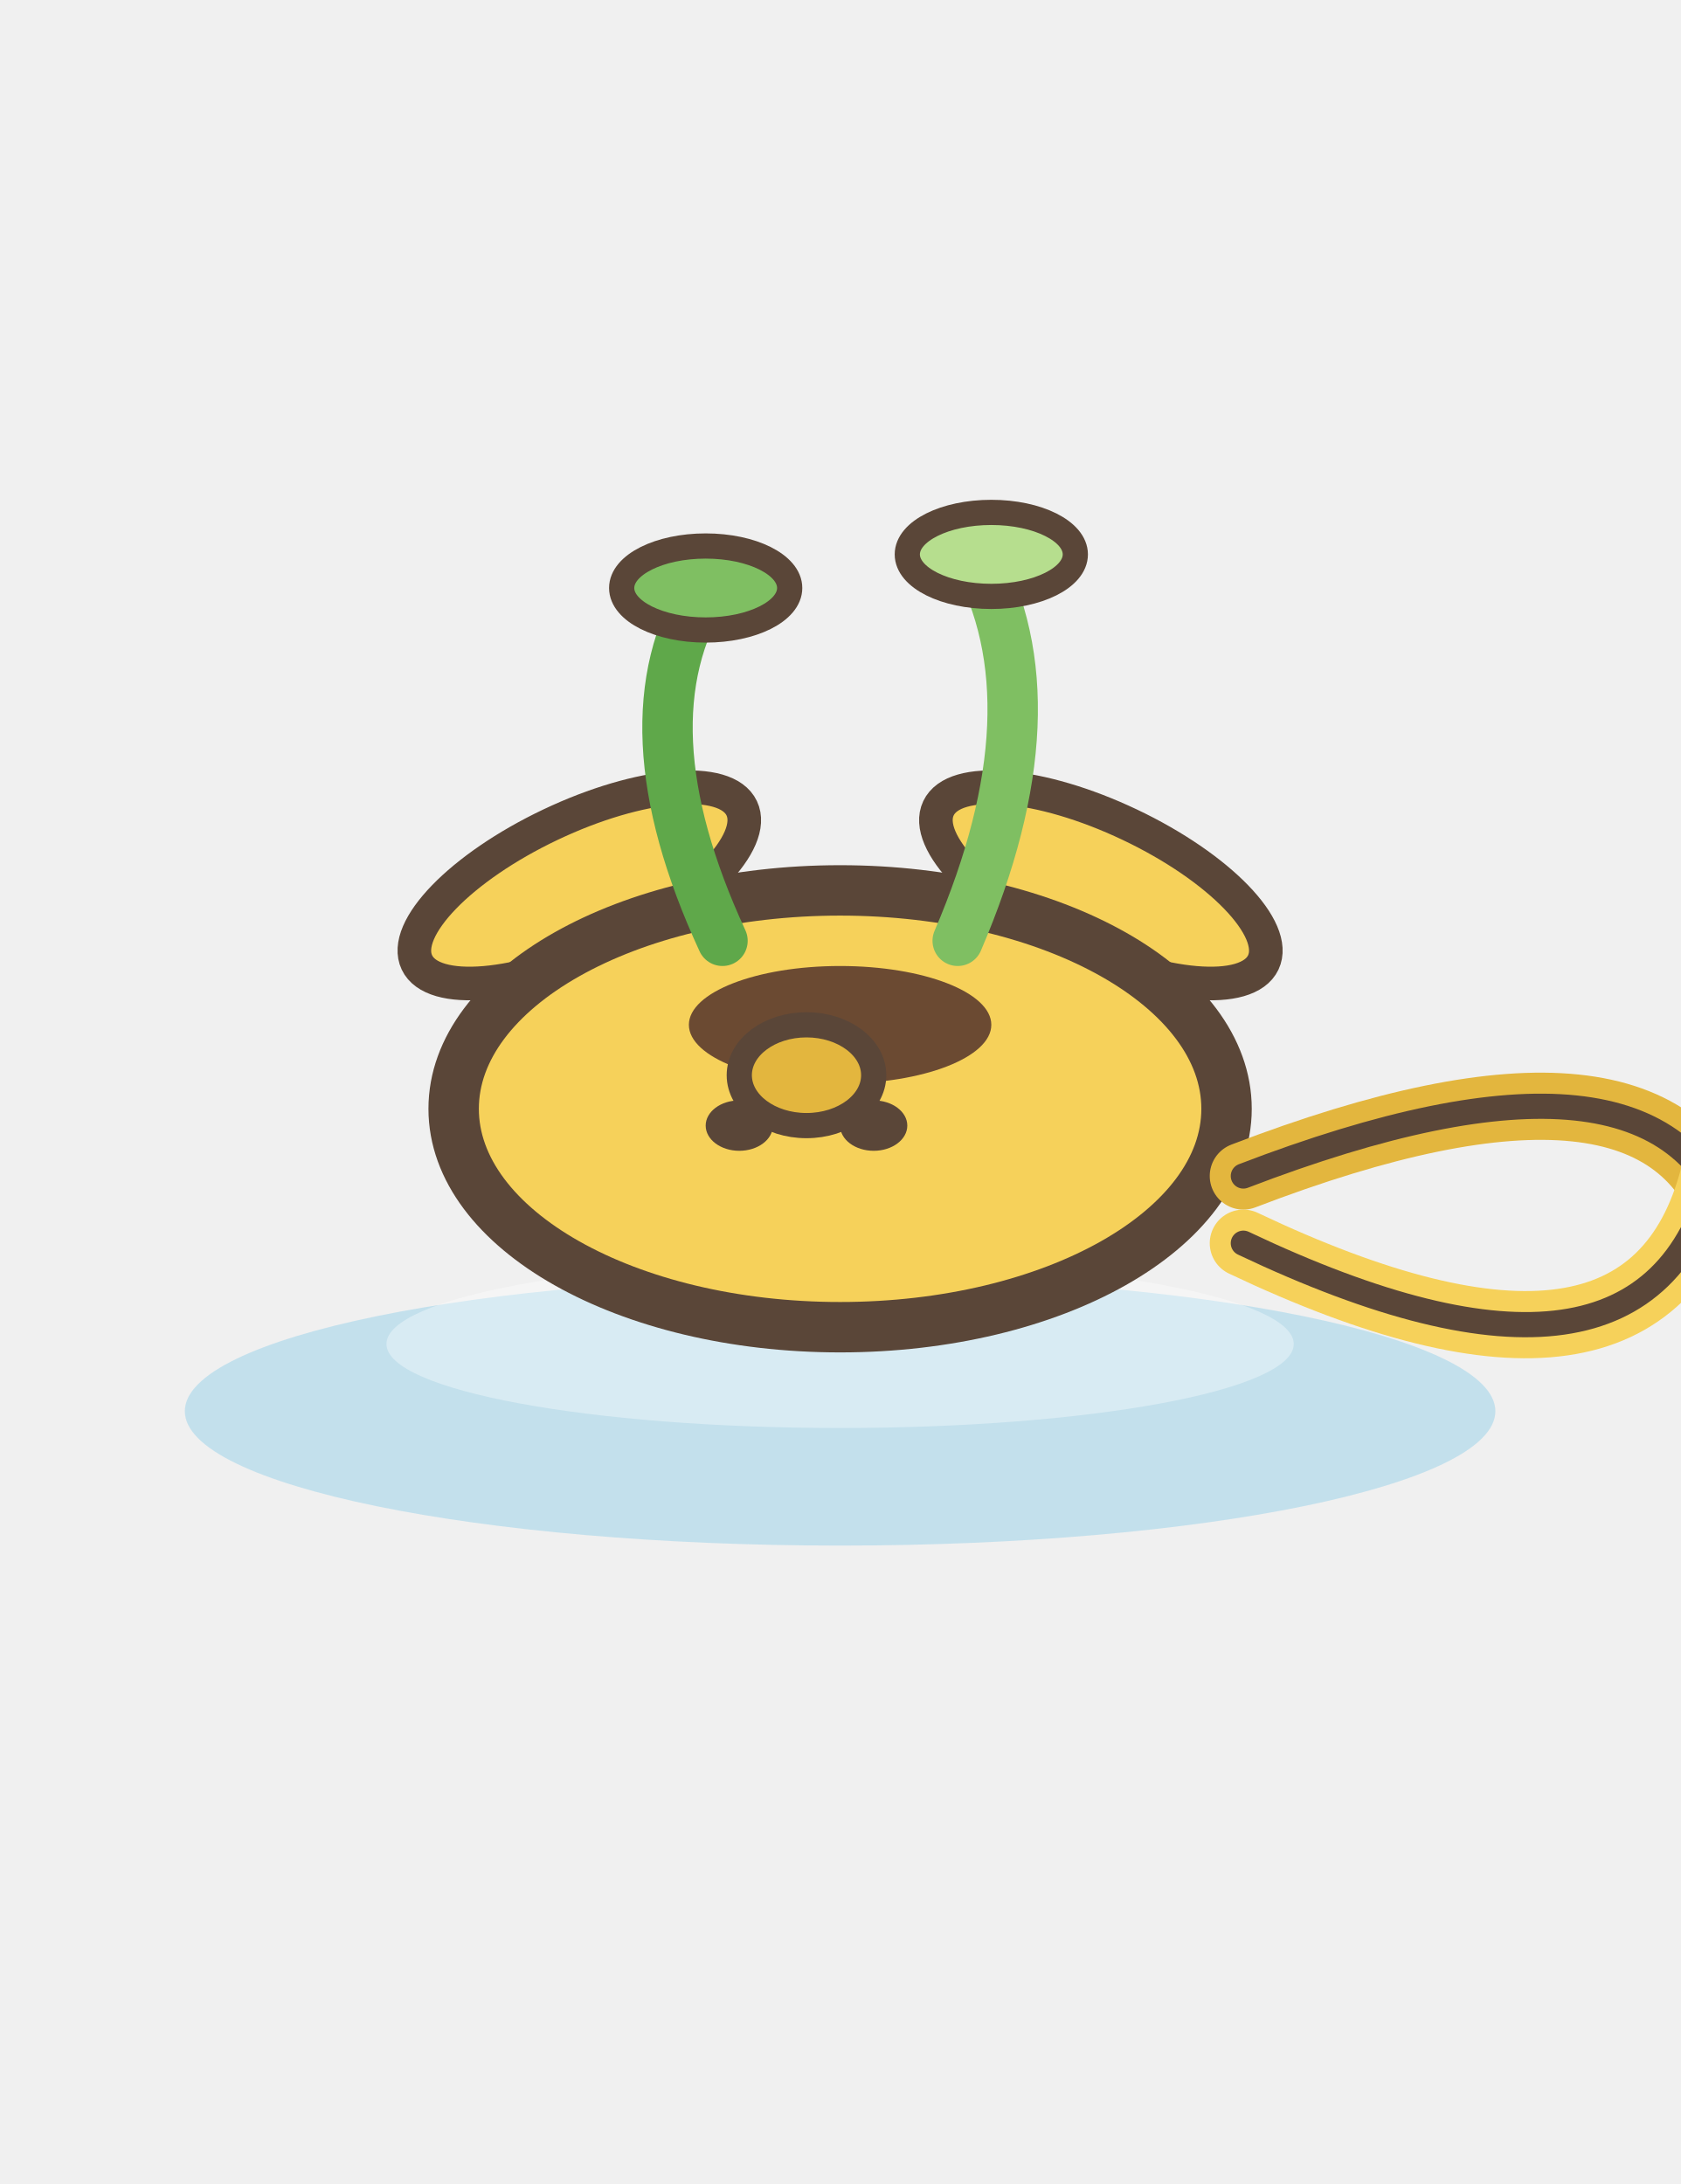
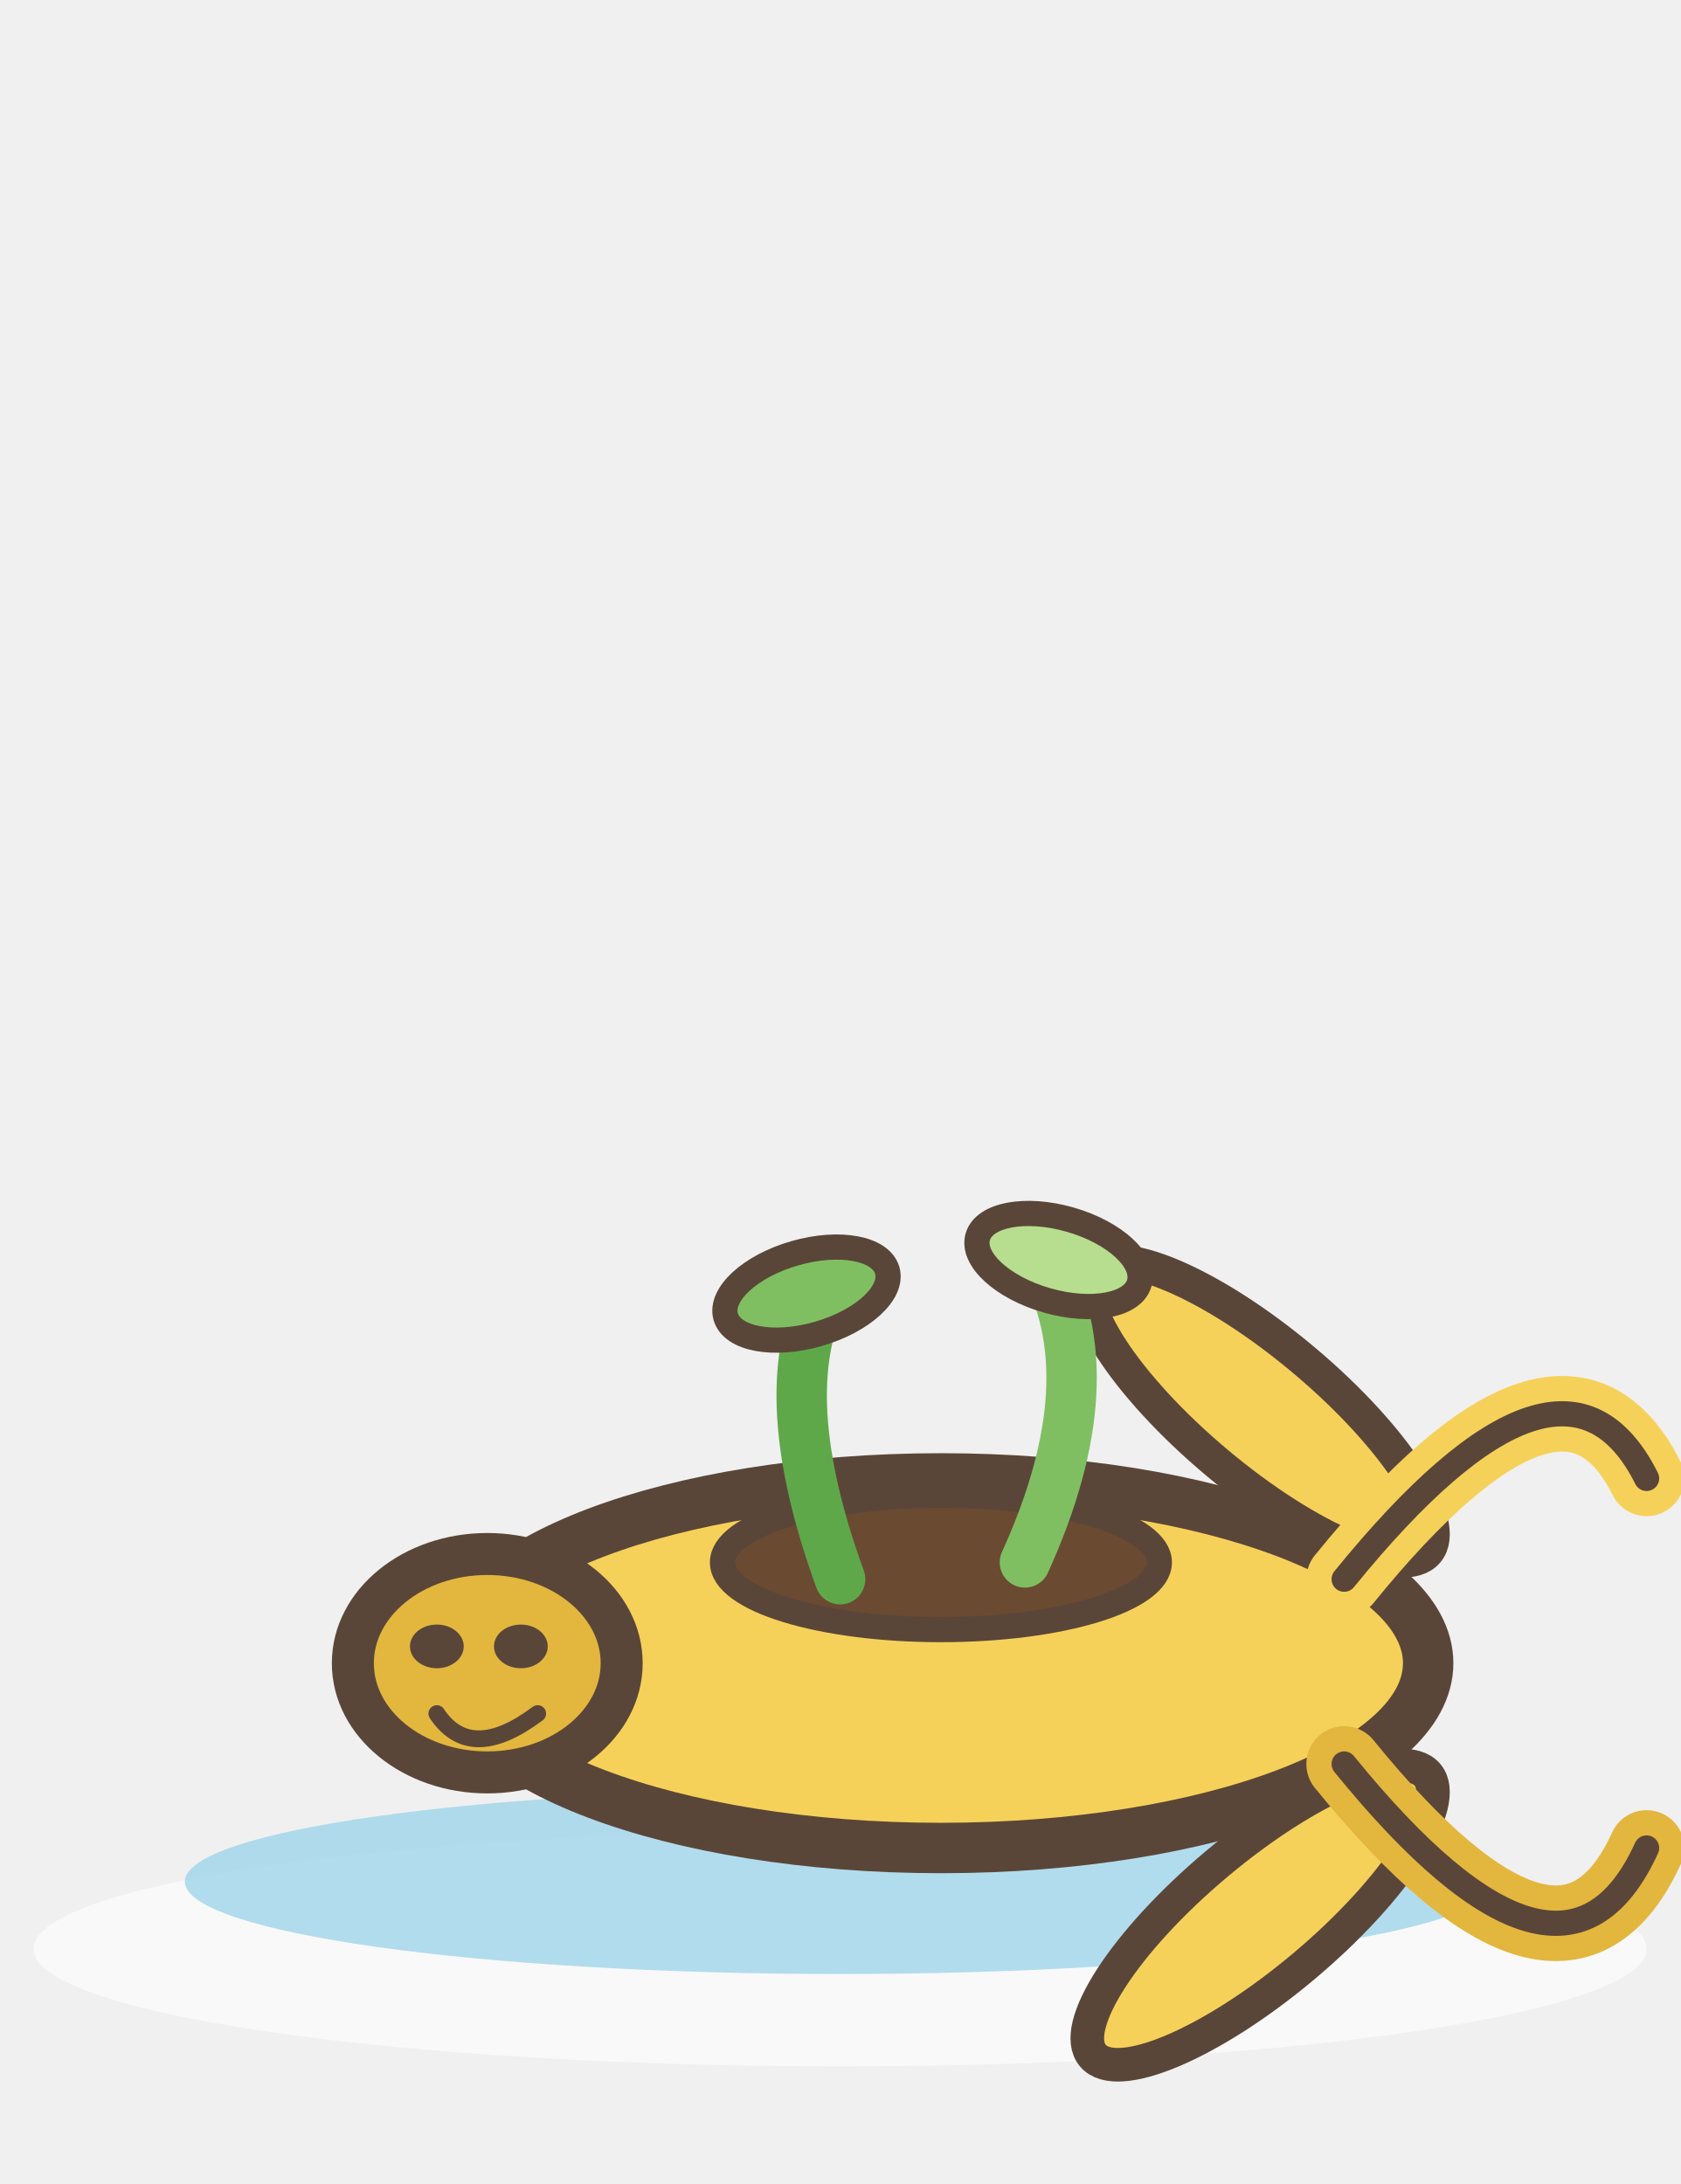
<svg xmlns="http://www.w3.org/2000/svg" width="200" height="260" viewBox="0 0 200 260" fill="none">
-   <ellipse cx="100" cy="168" rx="78" ry="16" fill="#9fd4ea" opacity="0.55" />
-   <ellipse cx="100" cy="160" rx="54" ry="10" fill="#ffffff" opacity="0.35" />
-   <ellipse cx="72.7" cy="122" rx="21.4" ry="8" fill="#f6d15a" stroke="#5a4638" stroke-width="4" transform="rotate(-25.4 34 122)" />
-   <ellipse cx="127.3" cy="122" rx="21.4" ry="8" fill="#f6d15a" stroke="#5a4638" stroke-width="4" transform="rotate(25.4 166 122)" />
-   <ellipse cx="100" cy="132" rx="46" ry="26" fill="#f6d15a" stroke="#5a4638" stroke-width="6" />
-   <ellipse cx="100" cy="122" rx="18" ry="7" fill="#6b4a32" />
-   <path d="M86 112 Q74 86 84 70" stroke="#5fa84a" stroke-width="6" stroke-linecap="round" />
-   <path d="M114 112 Q126 84 116 66" stroke="#7fbf62" stroke-width="6" stroke-linecap="round" />
-   <ellipse cx="84" cy="70" rx="10" ry="5" fill="#7fbf62" stroke="#5a4638" stroke-width="3" />
-   <ellipse cx="118" cy="66" rx="10" ry="5" fill="#b6de8e" stroke="#5a4638" stroke-width="3" />
-   <ellipse cx="96" cy="128" rx="8" ry="6" fill="#e3b63e" stroke="#5a4638" stroke-width="3" />
-   <ellipse cx="88" cy="134" rx="4" ry="3" fill="#5a4638" />
-   <ellipse cx="104" cy="134" rx="4" ry="3" fill="#5a4638" />
-   <path d="M148 140 Q198 120.8 206 146" stroke="#e3b63e" stroke-width="8" stroke-linecap="round" />
-   <path d="M148 148 Q196 170.8 204 140" stroke="#f6d15a" stroke-width="8" stroke-linecap="round" />
-   <path d="M148 140 Q198 120.8 206 146" fill="none" stroke="#5a4638" stroke-width="3" stroke-linecap="round" />
-   <path d="M148 148 Q196 170.8 204 140" fill="none" stroke="#5a4638" stroke-width="3" stroke-linecap="round" />
+   <ellipse cx="100" cy="232" rx="96" ry="14" fill="#ffffff" opacity="0.6" />
+   <ellipse cx="100" cy="224" rx="78" ry="11" fill="#9fd4ea" opacity="0.8" />
+   <ellipse cx="150" cy="168" rx="26" ry="8" fill="#f6d15a" stroke="#5a4638" stroke-width="4" transform="rotate(40 150 168)" />
+   <ellipse cx="150" cy="228" rx="26" ry="8" fill="#f6d15a" stroke="#5a4638" stroke-width="4" transform="rotate(-40 150 228)" />
+   <ellipse cx="112" cy="198" rx="58" ry="22" fill="#f6d15a" stroke="#5a4638" stroke-width="6" />
+   <ellipse cx="112" cy="186" rx="26" ry="8" fill="#6b4a32" stroke="#5a4638" stroke-width="3" />
+   <path d="M100 188 Q92 166 98 154" stroke="#5fa84a" stroke-width="6" stroke-linecap="round" />
+   <path d="M122 186 Q132 164 124 150" stroke="#7fbf62" stroke-width="6" stroke-linecap="round" />
+   <ellipse cx="96" cy="154" rx="10" ry="5" fill="#7fbf62" stroke="#5a4638" stroke-width="3" transform="rotate(-16 96 154)" />
+   <ellipse cx="126" cy="150" rx="10" ry="5" fill="#b6de8e" stroke="#5a4638" stroke-width="3" transform="rotate(16 126 150)" />
+   <ellipse cx="58" cy="198" rx="16" ry="13" fill="#e3b63e" stroke="#5a4638" stroke-width="5" />
+   <ellipse cx="52" cy="196" rx="3.2" ry="2.6" fill="#5a4638" />
+   <ellipse cx="62" cy="196" rx="3.2" ry="2.6" fill="#5a4638" />
+   <path d="M52 204 Q56 210 64 204" stroke="#5a4638" stroke-width="2" stroke-linecap="round" />
+   <path d="M160 188 Q186 156 196 176" stroke="#f6d15a" stroke-width="9" stroke-linecap="round" />
+   <path d="M160 210 Q186 242 196 220" stroke="#e3b63e" stroke-width="9" stroke-linecap="round" />
+   <path d="M160 188 Q186 156 196 176" fill="none" stroke="#5a4638" stroke-width="3" stroke-linecap="round" />
+   <path d="M160 210 Q186 242 196 220" fill="none" stroke="#5a4638" stroke-width="3" stroke-linecap="round" />
</svg>
